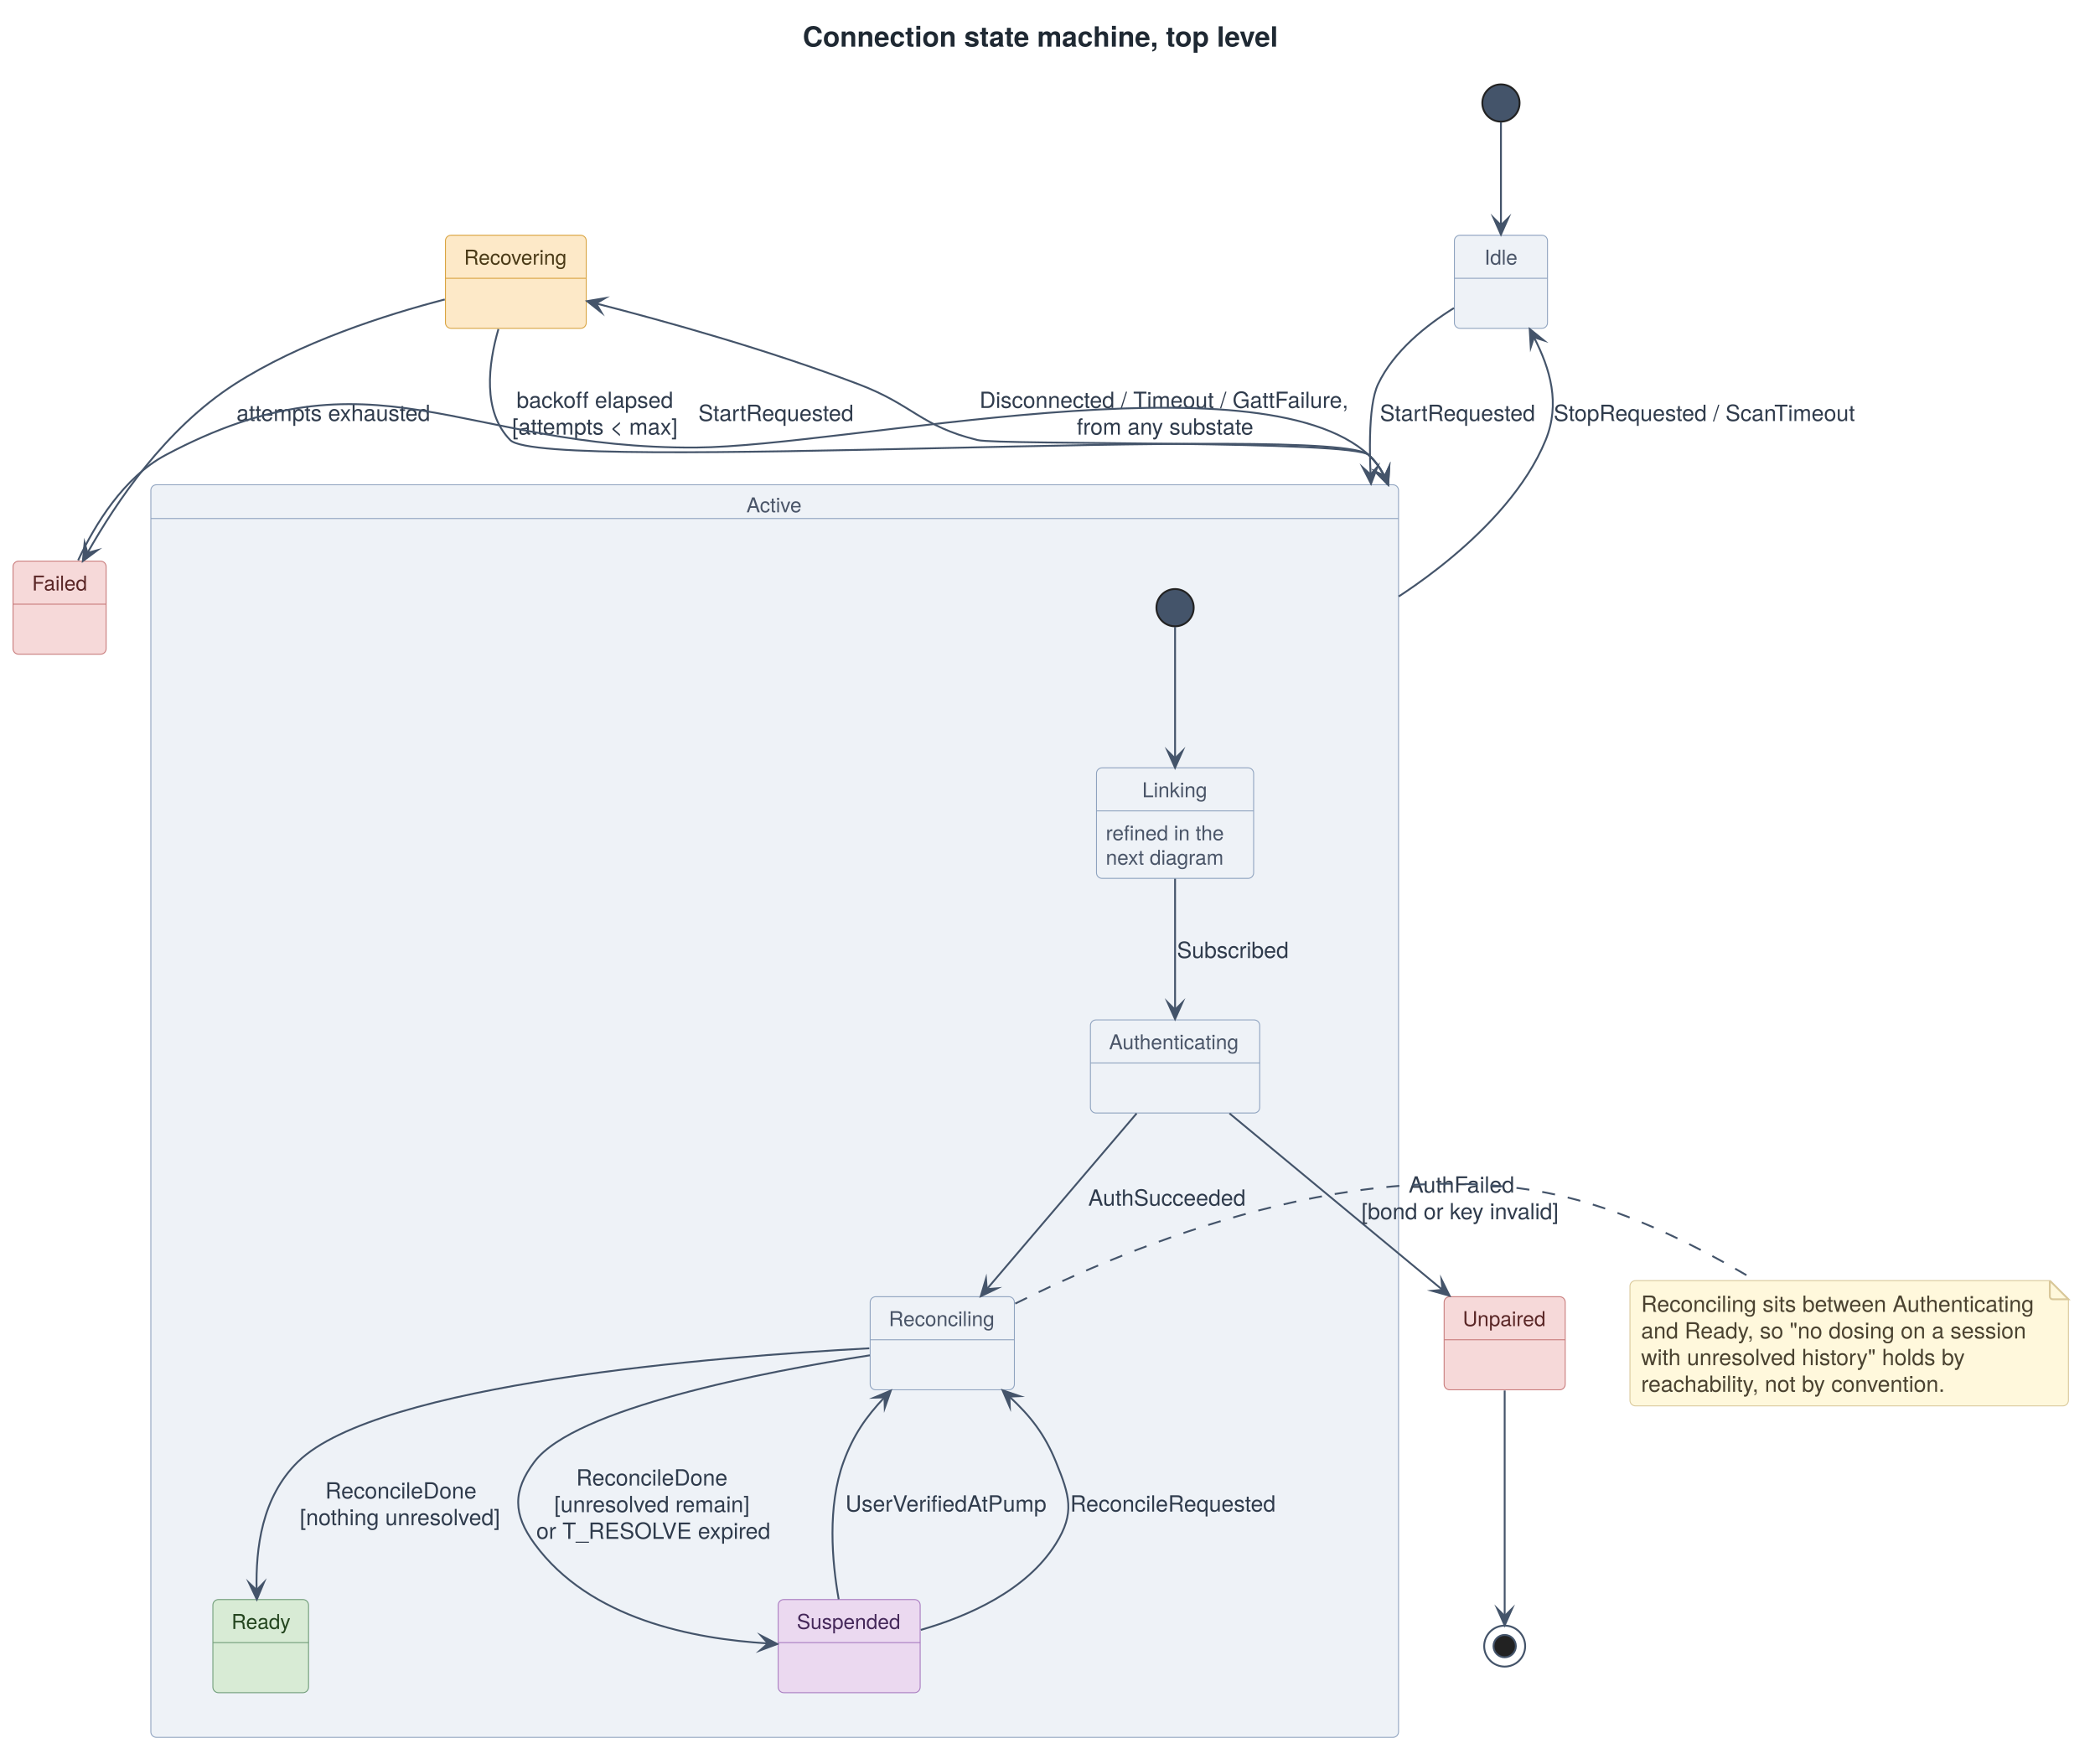
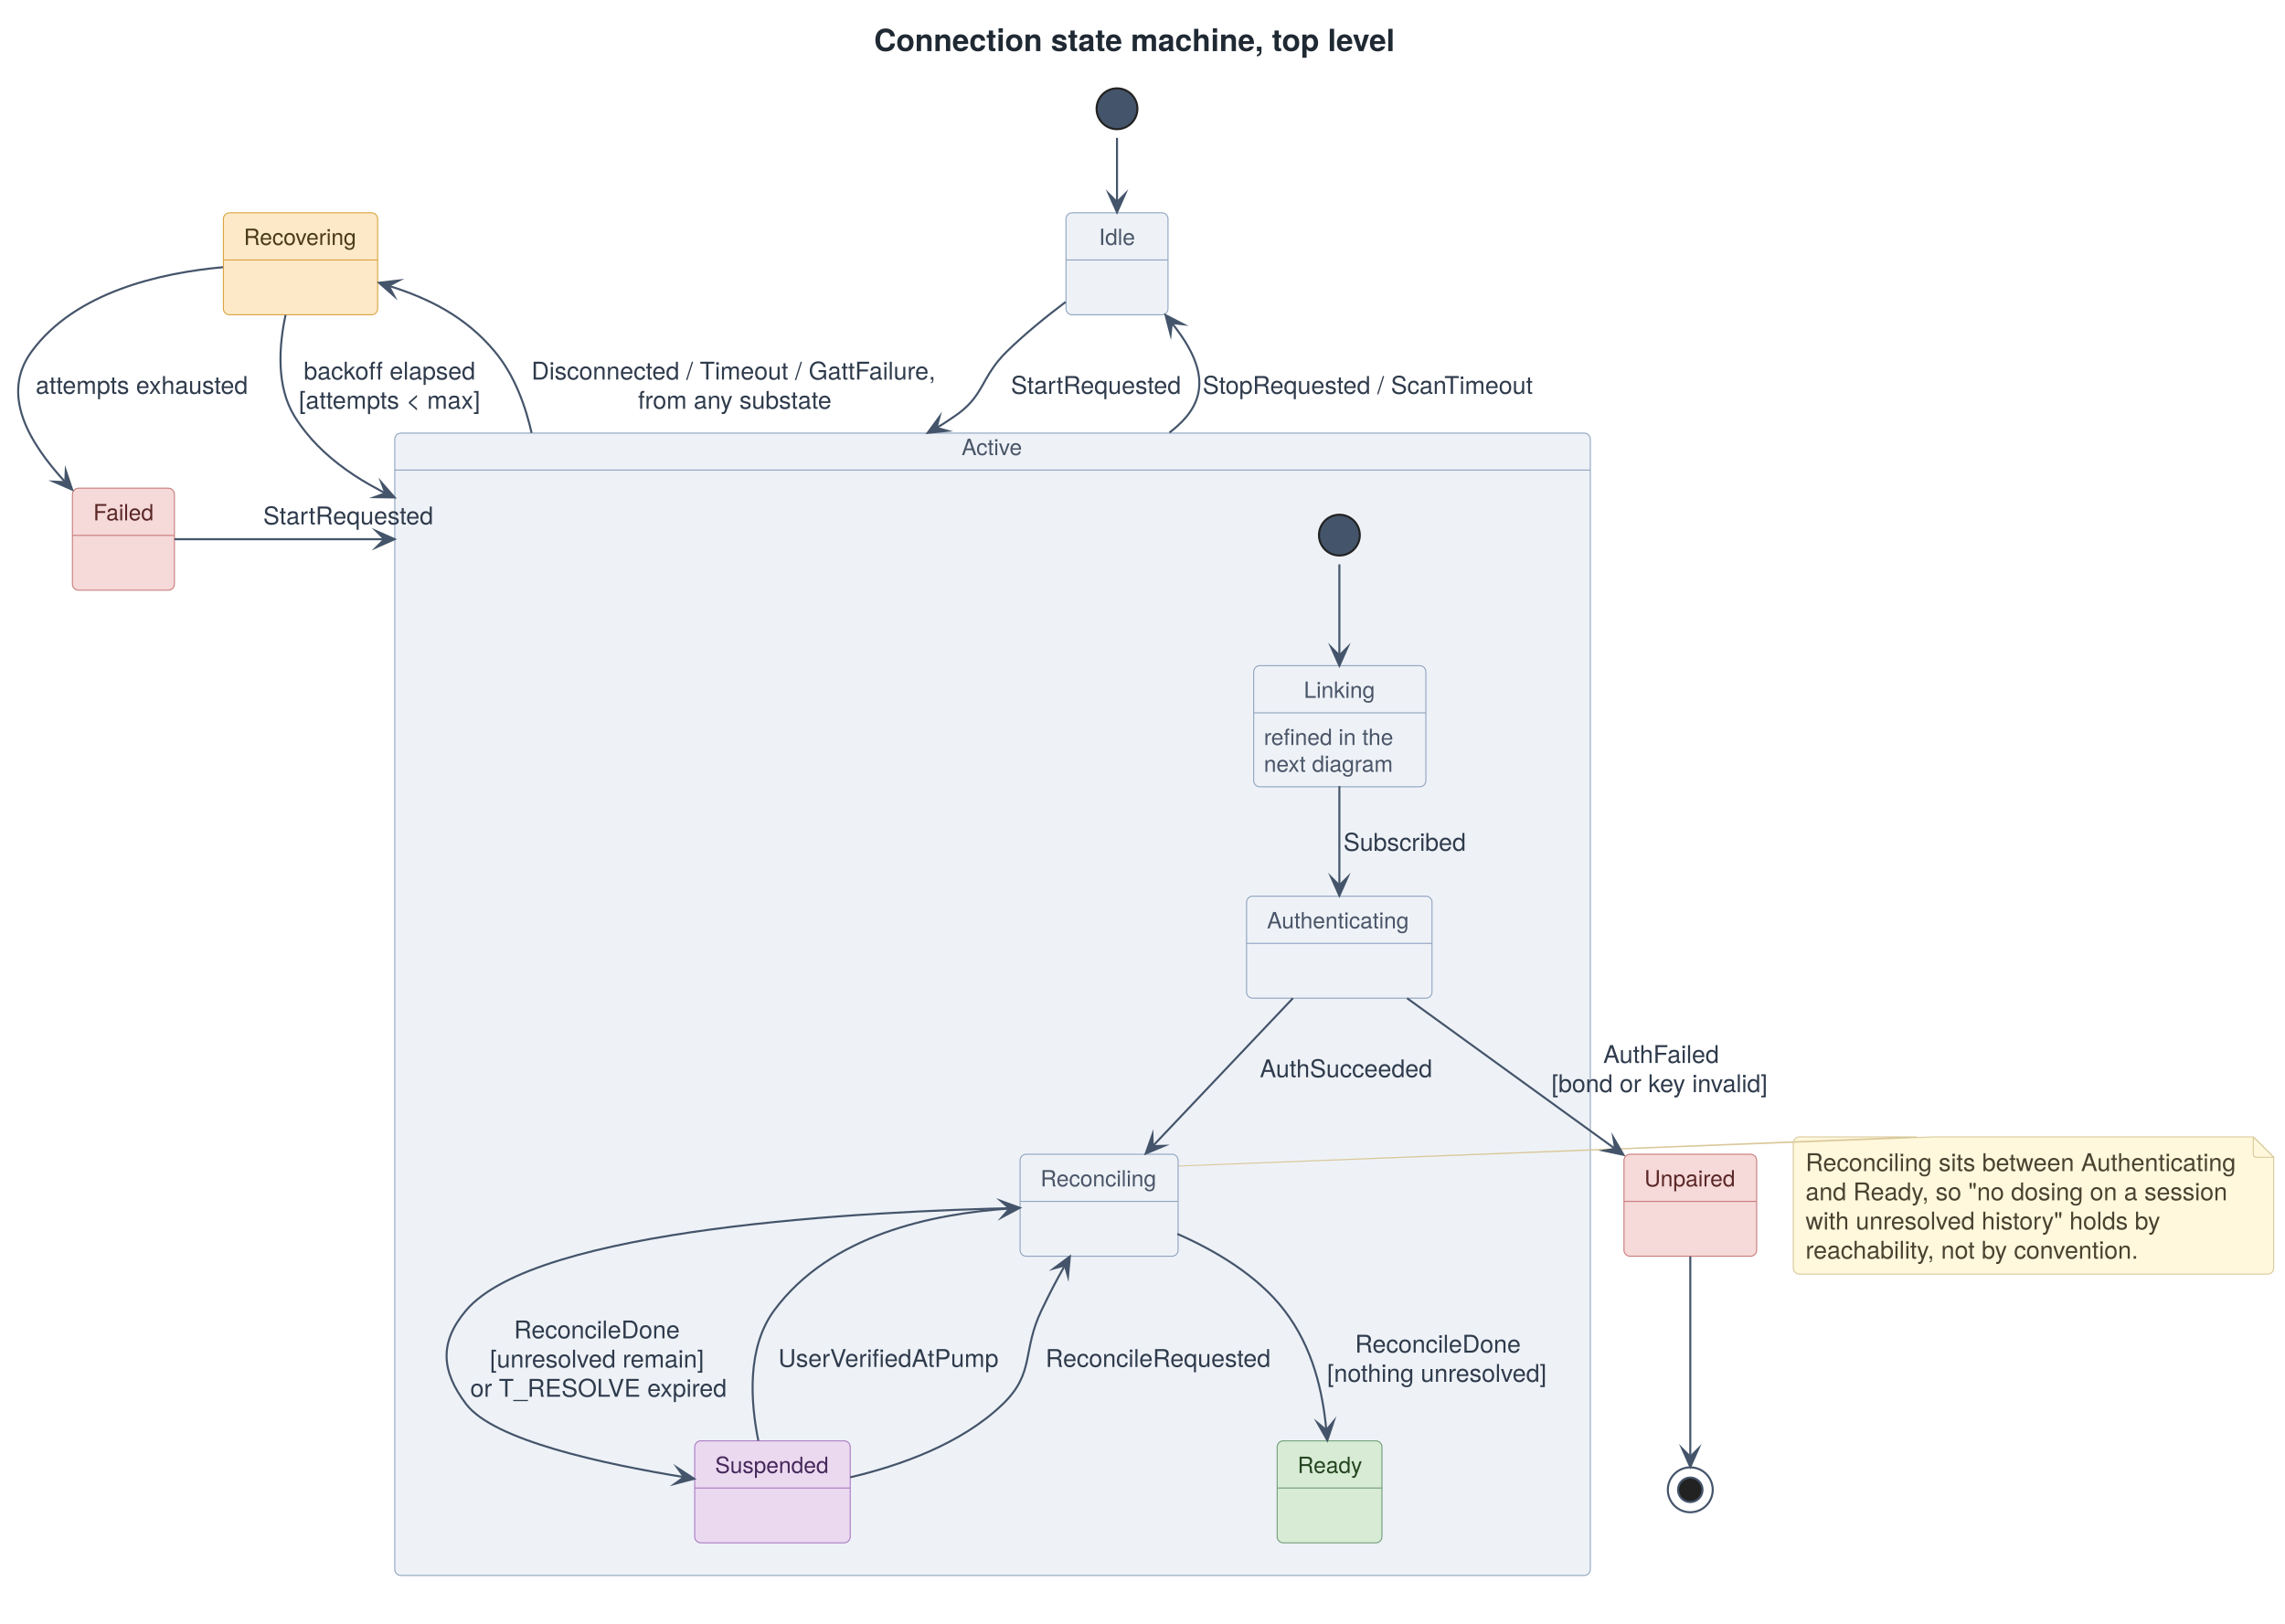
- <svg xmlns="http://www.w3.org/2000/svg" version="1.1" data-diagram-type="STATE" style="width:1125px;height:947px;background:#FFFFFF;" width="1125px" height="947px" viewBox="0 0 1125 947" zoomAndPan="magnify" preserveAspectRatio="none" contentStyleType="text/css">
+ <svg xmlns="http://www.w3.org/2000/svg" version="1.1" data-diagram-type="STATE" style="width:1120px;height:796px;background:#FFFFFF;" width="1120px" height="796px" viewBox="0 0 1120 796" zoomAndPan="magnify" preserveAspectRatio="none" contentStyleType="text/css">
  <defs />
  <g font-family="sans-serif" lengthAdjust="spacing">
    <g class="title" data-source-line="3">
-       <text x="431.05" y="25.06" fill="#1F2933" font-size="15" textLength="256.635" font-weight="700" font-family="'Helvetica Neue'">Connection state machine, top level</text>
+       <text x="428.415" y="25.06" fill="#1F2933" font-size="15" textLength="256.635" font-weight="700" font-family="'Helvetica Neue'">Connection state machine, top level</text>
    </g>
    <g class="cluster" data-qualified-name="Active" id="ent0004" data-source-line="12">
-       <path d="M84,260.315 L748,260.315 A3,3 0 0 1 751,263.315 L751,278.438 L81,278.438 L81,263.315 A3,3 0 0 1 84,260.315" fill="#EEF2F7" />
-       <path d="M81,278.438 L751,278.438 L751,929.945 A3,3 0 0 1 748,932.945 L84,932.945 A3,3 0 0 1 81,929.945 L81,278.438" fill="#EEF2F7" />
-       <rect x="81" y="260.315" width="670" height="672.63" fill="none" style="stroke:#8FA3BF;stroke-width:0.5;" rx="3" ry="3" />
-       <line x1="81" y1="278.438" x2="751" y2="278.438" style="stroke:#8FA3BF;stroke-width:0.5;" />
-       <text x="400.826" y="275.095" fill="#4A5568" font-size="11" textLength="30.349" font-family="'Helvetica Neue'">Active</text>
+       <path d="M196.501,212.315 L776.501,212.315 A3,3 0 0 1 779.501,215.315 L779.501,230.438 L193.501,230.438 L193.501,215.315 A3,3 0 0 1 196.501,212.315" fill="#EEF2F7" />
+       <path d="M193.501,230.438 L779.501,230.438 L779.501,769.315 A3,3 0 0 1 776.501,772.315 L196.501,772.315 A3,3 0 0 1 193.501,769.315 L193.501,230.438" fill="#EEF2F7" />
+       <rect x="193.501" y="212.315" width="586" height="560" fill="none" style="stroke:#8FA3BF;stroke-width:0.5;" rx="3" ry="3" />
+       <line x1="193.501" y1="230.438" x2="779.501" y2="230.438" style="stroke:#8FA3BF;stroke-width:0.5;" />
+       <text x="471.326" y="223.095" fill="#4A5568" font-size="11" textLength="30.349" font-family="'Helvetica Neue'">Active</text>
+     </g>
+     <g class="entity" data-qualified-name="Recovering" id="ent0001" data-source-line="5">
+       <rect x="109.501" y="104.315" width="75.605" height="50" fill="#FDE9C8" style="stroke:#D9A441;stroke-width:0.5;" rx="3" ry="3" />
+       <line x1="109.501" y1="127.438" x2="185.106" y2="127.438" style="stroke:#D9A441;stroke-width:0.5;" />
+       <text x="119.501" y="120.095" fill="#4A3A17" font-size="11" textLength="55.605" font-family="'Helvetica Neue'">Recovering</text>
+     </g>
+     <g class="entity" data-qualified-name="Failed" id="ent0002" data-source-line="6">
+       <rect x="35.501" y="239.315" width="50" height="50" fill="#F6D9D9" style="stroke:#C87B7B;stroke-width:0.5;" rx="3" ry="3" />
+       <line x1="35.501" y1="262.438" x2="85.501" y2="262.438" style="stroke:#C87B7B;stroke-width:0.5;" />
+       <text x="45.733" y="255.095" fill="#5A2626" font-size="11" textLength="29.535" font-family="'Helvetica Neue'">Failed</text>
+     </g>
+     <g class="entity" data-qualified-name="Unpaired" id="ent0003" data-source-line="7">
+       <rect x="796.001" y="565.815" width="65.023" height="50" fill="#F6D9D9" style="stroke:#C87B7B;stroke-width:0.5;" rx="3" ry="3" />
+       <line x1="796.001" y1="588.938" x2="861.024" y2="588.938" style="stroke:#C87B7B;stroke-width:0.5;" />
+       <text x="806.001" y="581.595" fill="#5A2626" font-size="11" textLength="45.023" font-family="'Helvetica Neue'">Unpaired</text>
+     </g>
+     <g class="start_entity" data-qualified-name=".start." id="ent0008" data-source-line="9">
+       <ellipse cx="547.501" cy="53.315" rx="10" ry="10" fill="#44546A" style="stroke:#222;stroke-width:1;" />
+     </g>
+     <g class="entity" data-qualified-name="Idle" id="ent0009" data-source-line="9">
+       <rect x="522.501" y="104.315" width="50" height="50" fill="#EEF2F7" style="stroke:#8FA3BF;stroke-width:0.5;" rx="3" ry="3" />
+       <line x1="522.501" y1="127.438" x2="572.501" y2="127.438" style="stroke:#8FA3BF;stroke-width:0.5;" />
+       <text x="538.64" y="120.095" fill="#4A5568" font-size="11" textLength="17.721" font-family="'Helvetica Neue'">Idle</text>
+     </g>
+     <g class="end_entity" data-qualified-name=".end." id="ent0028" data-source-line="35">
+       <ellipse cx="828.501" cy="730.315" rx="11" ry="11" fill="none" style="stroke:#44546A;stroke-width:1;" />
+       <ellipse cx="828.501" cy="730.315" rx="6" ry="6" fill="#222" style="stroke:#44546A;stroke-width:1;" />
+     </g>
+     <g class="entity" data-qualified-name="GMN30" id="ent0031" data-source-line="38">
+       <path d="M879.001,560.315 L879.001,621.579 A3,3 0 0 0 882.001,624.579 L1111.465,624.579 A3,3 0 0 0 1114.465,621.579 L1114.465,567.315 L1104.465,557.315 L947.523,557.315 L577.425,571.603 L939.523,557.315 L882.001,557.315 A3,3 0 0 0 879.001,560.315" style="stroke:#D9C89A;stroke-width:0.5;" fill="#FFF8DC" />
+       <path d="M1104.465,557.315 L1104.465,565.815 A1.5,1.5 0 0 0 1105.965,567.315 L1114.465,567.315 L1104.465,557.315" style="stroke:#D9C89A;stroke-width:0.5;" fill="#FFF8DC" />
+       <text x="885.001" y="574.075" fill="#4A4230" font-size="12" textLength="214.464" font-family="'Helvetica Neue'">Reconciling sits between Authenticating</text>
+       <text x="885.001" y="588.391" fill="#4A4230" font-size="12" textLength="209.604" font-family="'Helvetica Neue'">and Ready, so "no dosing on a session</text>
+       <text x="885.001" y="602.707" fill="#4A4230" font-size="12" textLength="178.02" font-family="'Helvetica Neue'">with unresolved history" holds by</text>
+       <text x="885.001" y="617.023" fill="#4A4230" font-size="12" textLength="167.592" font-family="'Helvetica Neue'">reachability, not by convention.</text>
    </g>
    <g class="entity" data-qualified-name="Active.Linking" id="ent0005" data-source-line="13">
-       <rect x="588.81" y="412.315" width="84.383" height="59.369" fill="#EEF2F7" style="stroke:#8FA3BF;stroke-width:0.5;" rx="3" ry="3" />
-       <line x1="588.81" y1="435.438" x2="673.193" y2="435.438" style="stroke:#8FA3BF;stroke-width:0.5;" />
-       <text x="613.374" y="428.095" fill="#4A5568" font-size="11" textLength="35.255" font-family="'Helvetica Neue'">Linking</text>
-       <text x="593.81" y="451.218" fill="#4A5568" font-size="11" textLength="63.976" font-family="'Helvetica Neue'">refined in the</text>
-       <text x="593.81" y="464.341" fill="#4A5568" font-size="11" textLength="64.383" font-family="'Helvetica Neue'">next diagram</text>
+       <rect x="614.501" y="326.315" width="84.383" height="59.369" fill="#EEF2F7" style="stroke:#8FA3BF;stroke-width:0.5;" rx="3" ry="3" />
+       <line x1="614.501" y1="349.438" x2="698.884" y2="349.438" style="stroke:#8FA3BF;stroke-width:0.5;" />
+       <text x="639.065" y="342.095" fill="#4A5568" font-size="11" textLength="35.255" font-family="'Helvetica Neue'">Linking</text>
+       <text x="619.501" y="365.218" fill="#4A5568" font-size="11" textLength="63.976" font-family="'Helvetica Neue'">refined in the</text>
+       <text x="619.501" y="378.341" fill="#4A5568" font-size="11" textLength="64.383" font-family="'Helvetica Neue'">next diagram</text>
    </g>
    <g class="entity" data-qualified-name="Active.Ready" id="ent0006" data-source-line="14">
-       <rect x="114.31" y="858.945" width="51.372" height="50" fill="#D8EBD5" style="stroke:#6F9C78;stroke-width:0.5;" rx="3" ry="3" />
-       <line x1="114.31" y1="882.068" x2="165.682" y2="882.068" style="stroke:#6F9C78;stroke-width:0.5;" />
-       <text x="124.31" y="874.725" fill="#24451F" font-size="11" textLength="31.372" font-family="'Helvetica Neue'">Ready</text>
+       <rect x="626.001" y="706.315" width="51.372" height="50" fill="#D8EBD5" style="stroke:#6F9C78;stroke-width:0.5;" rx="3" ry="3" />
+       <line x1="626.001" y1="729.438" x2="677.373" y2="729.438" style="stroke:#6F9C78;stroke-width:0.5;" />
+       <text x="636.001" y="722.095" fill="#24451F" font-size="11" textLength="31.372" font-family="'Helvetica Neue'">Ready</text>
    </g>
    <g class="entity" data-qualified-name="Active.Suspended" id="ent0007" data-source-line="15">
-       <rect x="417.88" y="858.945" width="76.243" height="50" fill="#EBD9F0" style="stroke:#A87BC0;stroke-width:0.5;" rx="3" ry="3" />
-       <line x1="417.88" y1="882.068" x2="494.123" y2="882.068" style="stroke:#A87BC0;stroke-width:0.5;" />
-       <text x="427.88" y="874.725" fill="#45285A" font-size="11" textLength="56.243" font-family="'Helvetica Neue'">Suspended</text>
+       <rect x="340.501" y="706.315" width="76.243" height="50" fill="#EBD9F0" style="stroke:#A87BC0;stroke-width:0.5;" rx="3" ry="3" />
+       <line x1="340.501" y1="729.438" x2="416.744" y2="729.438" style="stroke:#A87BC0;stroke-width:0.5;" />
+       <text x="350.501" y="722.095" fill="#45285A" font-size="11" textLength="56.243" font-family="'Helvetica Neue'">Suspended</text>
    </g>
    <g class="start_entity" data-qualified-name="Active..start.Active" id="ent0012" data-source-line="17">
-       <ellipse cx="631" cy="326.315" rx="10" ry="10" fill="#44546A" style="stroke:#222;stroke-width:1;" />
+       <ellipse cx="656.501" cy="262.315" rx="10" ry="10" fill="#44546A" style="stroke:#222;stroke-width:1;" />
    </g>
    <g class="entity" data-qualified-name="Active.Authenticating" id="ent0014" data-source-line="18">
-       <rect x="585.55" y="547.685" width="90.906" height="50" fill="#EEF2F7" style="stroke:#8FA3BF;stroke-width:0.5;" rx="3" ry="3" />
-       <line x1="585.55" y1="570.808" x2="676.456" y2="570.808" style="stroke:#8FA3BF;stroke-width:0.5;" />
-       <text x="595.55" y="563.465" fill="#4A5568" font-size="11" textLength="70.906" font-family="'Helvetica Neue'">Authenticating</text>
+       <rect x="611.001" y="439.315" width="90.906" height="50" fill="#EEF2F7" style="stroke:#8FA3BF;stroke-width:0.5;" rx="3" ry="3" />
+       <line x1="611.001" y1="462.438" x2="701.907" y2="462.438" style="stroke:#8FA3BF;stroke-width:0.5;" />
+       <text x="621.001" y="455.095" fill="#4A5568" font-size="11" textLength="70.906" font-family="'Helvetica Neue'">Authenticating</text>
    </g>
    <g class="entity" data-qualified-name="Active.Reconciling" id="ent0016" data-source-line="19">
-       <rect x="467.28" y="696.315" width="77.442" height="50" fill="#EEF2F7" style="stroke:#8FA3BF;stroke-width:0.5;" rx="3" ry="3" />
-       <line x1="467.28" y1="719.438" x2="544.722" y2="719.438" style="stroke:#8FA3BF;stroke-width:0.5;" />
-       <text x="477.28" y="712.095" fill="#4A5568" font-size="11" textLength="57.442" font-family="'Helvetica Neue'">Reconciling</text>
+       <rect x="500.001" y="565.815" width="77.442" height="50" fill="#EEF2F7" style="stroke:#8FA3BF;stroke-width:0.5;" rx="3" ry="3" />
+       <line x1="500.001" y1="588.938" x2="577.443" y2="588.938" style="stroke:#8FA3BF;stroke-width:0.5;" />
+       <text x="510.001" y="581.595" fill="#4A5568" font-size="11" textLength="57.442" font-family="'Helvetica Neue'">Reconciling</text>
    </g>
-     <g class="entity" data-qualified-name="Recovering" id="ent0001" data-source-line="5">
-       <rect x="239.2" y="126.315" width="75.605" height="50" fill="#FDE9C8" style="stroke:#D9A441;stroke-width:0.5;" rx="3" ry="3" />
-       <line x1="239.2" y1="149.438" x2="314.805" y2="149.438" style="stroke:#D9A441;stroke-width:0.5;" />
-       <text x="249.2" y="142.095" fill="#4A3A17" font-size="11" textLength="55.605" font-family="'Helvetica Neue'">Recovering</text>
+     <g class="link" data-entity-1="ent0008" data-entity-2="ent0009" id="lnk10" data-link-type="dependency">
+       <polygon points="547.501,104.039,551.501,95.039,547.501,99.039,543.501,95.039,547.501,104.039" fill="#44546A" style="stroke:#44546A;stroke-width:1;stroke-linejoin:miter;stroke-miterlimit:10;" />
+       <path d="M547.501,67.565 C547.501,77.294 547.501,86.699 547.501,99.039" style="stroke:#44546A;stroke-width:1;" fill="none" />
    </g>
-     <g class="entity" data-qualified-name="Failed" id="ent0002" data-source-line="6">
-       <rect x="7" y="301.315" width="50" height="50" fill="#F6D9D9" style="stroke:#C87B7B;stroke-width:0.5;" rx="3" ry="3" />
-       <line x1="7" y1="324.438" x2="57" y2="324.438" style="stroke:#C87B7B;stroke-width:0.5;" />
-       <text x="17.233" y="317.095" fill="#5A2626" font-size="11" textLength="29.535" font-family="'Helvetica Neue'">Failed</text>
+     <g class="link" data-entity-1="ent0009" data-entity-2="ent0004" id="lnk11" data-link-type="dependency">
+       <polygon points="454.691,212.197,464.49,211.204,459.032,209.716,460.52,204.258,454.691,212.197" fill="#44546A" style="stroke:#44546A;stroke-width:1;stroke-linejoin:miter;stroke-miterlimit:10;" />
+       <path d="M522.331,148.013 C512.894,155.123 502.327,163.674 493.501,172.315 C480.406,185.134 482.772,194.186 467.501,204.315 C463.352,207.066 463.415,207.211 459.032,209.716" style="stroke:#44546A;stroke-width:1;" fill="none" />
+       <text x="495.501" y="193.075" fill="#2F3B4C" font-size="12" textLength="84.012" font-family="'Helvetica Neue'">StartRequested</text>
    </g>
-     <g class="entity" data-qualified-name="Unpaired" id="ent0003" data-source-line="7">
-       <rect x="775.49" y="696.315" width="65.023" height="50" fill="#F6D9D9" style="stroke:#C87B7B;stroke-width:0.5;" rx="3" ry="3" />
-       <line x1="775.49" y1="719.438" x2="840.513" y2="719.438" style="stroke:#C87B7B;stroke-width:0.5;" />
-       <text x="785.49" y="712.095" fill="#5A2626" font-size="11" textLength="45.023" font-family="'Helvetica Neue'">Unpaired</text>
+     <g class="link" data-entity-1="ent0012" data-entity-2="ent0005" id="lnk13" data-link-type="dependency">
+       <polygon points="656.501,326.304,660.501,317.304,656.501,321.304,652.501,317.304,656.501,326.304" fill="#44546A" style="stroke:#44546A;stroke-width:1;stroke-linejoin:miter;stroke-miterlimit:10;" />
+       <path d="M656.501,276.65 C656.501,289.068 656.501,304.462 656.501,321.304" style="stroke:#44546A;stroke-width:1;" fill="none" />
    </g>
-     <g class="start_entity" data-qualified-name=".start." id="ent0008" data-source-line="9">
-       <ellipse cx="806" cy="55.315" rx="10" ry="10" fill="#44546A" style="stroke:#222;stroke-width:1;" />
+     <g class="link" data-entity-1="ent0005" data-entity-2="ent0014" id="lnk15" data-link-type="dependency">
+       <polygon points="656.501,439.032,660.501,430.032,656.501,434.032,652.501,430.032,656.501,439.032" fill="#44546A" style="stroke:#44546A;stroke-width:1;stroke-linejoin:miter;stroke-miterlimit:10;" />
+       <path d="M656.501,385.355 C656.501,402.114 656.501,418.069 656.501,434.032" style="stroke:#44546A;stroke-width:1;" fill="none" />
+       <text x="658.501" y="417.075" fill="#2F3B4C" font-size="12" textLength="61.344" font-family="'Helvetica Neue'">Subscribed</text>
    </g>
-     <g class="entity" data-qualified-name="Idle" id="ent0009" data-source-line="9">
-       <rect x="781" y="126.315" width="50" height="50" fill="#EEF2F7" style="stroke:#8FA3BF;stroke-width:0.5;" rx="3" ry="3" />
-       <line x1="781" y1="149.438" x2="831" y2="149.438" style="stroke:#8FA3BF;stroke-width:0.5;" />
-       <text x="797.14" y="142.095" fill="#4A5568" font-size="11" textLength="17.721" font-family="'Helvetica Neue'">Idle</text>
+     <g class="link" data-entity-1="ent0014" data-entity-2="ent0016" id="lnk17" data-link-type="dependency">
+       <polygon points="561.585,565.459,570.679,561.678,565.024,561.83,564.873,556.175,561.585,565.459" fill="#44546A" style="stroke:#44546A;stroke-width:1;stroke-linejoin:miter;stroke-miterlimit:10;" />
+       <path d="M633.749,489.32 C612.988,511.225 585.889,539.816 565.024,561.83" style="stroke:#44546A;stroke-width:1;" fill="none" />
+       <text x="617.501" y="528.075" fill="#2F3B4C" font-size="12" textLength="85.8" font-family="'Helvetica Neue'">AuthSucceeded</text>
    </g>
-     <g class="end_entity" data-qualified-name=".end." id="ent0028" data-source-line="35">
-       <ellipse cx="808" cy="883.945" rx="11" ry="11" fill="none" style="stroke:#44546A;stroke-width:1;" />
-       <ellipse cx="808" cy="883.945" rx="6" ry="6" fill="#222" style="stroke:#44546A;stroke-width:1;" />
+     <g class="link" data-entity-1="ent0016" data-entity-2="ent0006" id="lnk18" data-link-type="dependency">
+       <polygon points="650.597,706.028,653.713,696.685,650.116,701.051,645.75,697.454,650.597,706.028" fill="#44546A" style="stroke:#44546A;stroke-width:1;stroke-linejoin:miter;stroke-miterlimit:10;" />
+       <path d="M577.084,604.866 C595.48,612.943 616.3,625.115 629.501,642.315 C643.594,660.68 648.276,681.993 650.116,701.051" style="stroke:#44546A;stroke-width:1;" fill="none" />
+       <text x="664.175" y="663.075" fill="#2F3B4C" font-size="12" textLength="81.336" font-family="'Helvetica Neue'">ReconcileDone</text>
+       <text x="650.501" y="677.391" fill="#2F3B4C" font-size="12" textLength="108.684" font-family="'Helvetica Neue'">[nothing unresolved]</text>
    </g>
-     <g class="entity" data-qualified-name="GMN30" id="ent0031" data-source-line="38">
-       <path d="M875.27,690.685 L875.27,751.949 A3,3 0 0 0 878.27,754.949 L1107.734,754.949 A3,3 0 0 0 1110.734,751.949 L1110.734,697.685 L1100.734,687.685 L878.27,687.685 A3,3 0 0 0 875.27,690.685" style="stroke:#D9C89A;stroke-width:0.5;" fill="#FFF8DC" />
-       <path d="M1100.734,687.685 L1100.734,696.185 A1.5,1.5 0 0 0 1102.234,697.685 L1110.734,697.685 L1100.734,687.685" style="stroke:#D9C89A;stroke-width:1;" fill="#FFF8DC" />
-       <text x="881.27" y="704.445" fill="#4A4230" font-size="12" textLength="214.464" font-family="'Helvetica Neue'">Reconciling sits between Authenticating</text>
-       <text x="881.27" y="718.761" fill="#4A4230" font-size="12" textLength="209.604" font-family="'Helvetica Neue'">and Ready, so "no dosing on a session</text>
-       <text x="881.27" y="733.077" fill="#4A4230" font-size="12" textLength="178.02" font-family="'Helvetica Neue'">with unresolved history" holds by</text>
-       <text x="881.27" y="747.393" fill="#4A4230" font-size="12" textLength="167.592" font-family="'Helvetica Neue'">reachability, not by convention.</text>
+     <g class="link" data-entity-1="ent0016" data-entity-2="ent0007" id="lnk19" data-link-type="dependency">
+       <polygon points="340.225,724.905,331.988,719.507,335.291,724.099,330.698,727.402,340.225,724.905" fill="#44546A" style="stroke:#44546A;stroke-width:1;stroke-linejoin:miter;stroke-miterlimit:10;" />
+       <path d="M499.951,592.151 C424.78,593.712 262.94,601.812 228.501,642.315 C215.257,657.89 216.146,672.026 228.501,688.315 C241.983,706.091 295.464,717.594 335.291,724.099" style="stroke:#44546A;stroke-width:1;" fill="none" />
+       <text x="251.945" y="656.075" fill="#2F3B4C" font-size="12" textLength="81.336" font-family="'Helvetica Neue'">ReconcileDone</text>
+       <text x="240.161" y="670.391" fill="#2F3B4C" font-size="12" textLength="104.904" font-family="'Helvetica Neue'">[unresolved remain]</text>
+       <text x="230.501" y="684.707" fill="#2F3B4C" font-size="12" textLength="124.224" font-family="'Helvetica Neue'">or T_RESOLVE expired</text>
    </g>
-     <g class="link" data-entity-1="ent0008" data-entity-2="ent0009" id="lnk10" data-source-line="9" data-link-type="dependency">
-       <path d="M806,65.665 C806,79.605 806,101.265 806,120.955" style="stroke:#44546A;stroke-width:1;" fill="none" id="*start*-to-Idle" />
-       <polygon points="806,125.955,810,116.955,806,120.955,802,116.955,806,125.955" fill="#44546A" style="stroke:#44546A;stroke-width:1;stroke-linejoin:miter;stroke-miterlimit:10;" />
+     <g class="link" data-entity-1="ent0007" data-entity-2="ent0016" id="lnk20" data-link-type="dependency">
+       <polygon points="499.825,592.081,490.572,588.706,494.837,592.423,491.12,596.688,499.825,592.081" fill="#44546A" style="stroke:#44546A;stroke-width:1;stroke-linejoin:miter;stroke-miterlimit:10;" />
+       <path d="M371.7,706.247 C367.813,687.061 366.045,660.489 379.501,642.315 C407.075,605.071 457.303,594.998 494.837,592.423" style="stroke:#44546A;stroke-width:1;" fill="none" />
+       <text x="381.501" y="670.075" fill="#2F3B4C" font-size="12" textLength="108.672" font-family="'Helvetica Neue'">UserVerifiedAtPump</text>
    </g>
-     <g class="link" data-entity-1="ent0009" data-entity-2="ent0004" id="lnk11" data-source-line="10" data-link-type="dependency">
-       <path d="M780.77,165.405 C765.92,174.635 748.43,188.515 740,206.315 C737.213,212.197 735.979,222.391 735.703,234.418 C735.565,240.432 735.666,246.903 735.933,253.524 C735.999,255.179 736.076,256.843 736.162,258.512 C736.184,258.929 735.935,254.354 735.958,254.771" style="stroke:#44546A;stroke-width:1;" fill="none" id="Idle-to-Active" />
-       <polygon points="736.229,259.764,739.736,250.561,735.958,254.771,731.747,250.994,736.229,259.764" fill="#44546A" style="stroke:#44546A;stroke-width:1;stroke-linejoin:miter;stroke-miterlimit:10;" />
-       <text x="741" y="226.075" fill="#2F3B4C" font-size="12" textLength="84.012" font-family="'Helvetica Neue'">StartRequested</text>
+     <g class="link" data-entity-1="ent0007" data-entity-2="ent0016" id="lnk21" data-link-type="dependency">
+       <polygon points="524.399,615.92,516.507,621.813,521.952,620.281,523.484,625.727,524.399,615.92" fill="#44546A" style="stroke:#44546A;stroke-width:1;stroke-linejoin:miter;stroke-miterlimit:10;" />
+       <path d="M416.742,724.184 C440.854,718.54 471.167,707.933 491.501,688.315 C507.419,672.957 500.9,662.242 510.501,642.315 C514.721,633.555 517.317,628.543 521.952,620.281" style="stroke:#44546A;stroke-width:1;" fill="none" />
+       <text x="512.501" y="670.075" fill="#2F3B4C" font-size="12" textLength="111.12" font-family="'Helvetica Neue'">ReconcileRequested</text>
    </g>
-     <g class="link" data-entity-1="ent0004" data-entity-2="ent0009" id="lnk23" data-source-line="27" data-link-type="dependency">
-       <path d="M751.106,320.288 C751.465,320.055 751.834,319.814 752.212,319.566 C752.969,319.069 753.764,318.541 754.594,317.984 C761.234,313.528 770.114,307.17 779.573,299.272 C798.49,283.477 819.725,261.525 830,236.315 C837.96,216.785 832.487,198.151 823.727,181.121" style="stroke:#44546A;stroke-width:1;" fill="none" id="Active-to-Idle" />
-       <polygon points="821.44,176.675,822,186.508,823.727,181.121,829.114,182.849,821.44,176.675" fill="#44546A" style="stroke:#44546A;stroke-width:1;stroke-linejoin:miter;stroke-miterlimit:10;" />
-       <text x="834.32" y="226.075" fill="#2F3B4C" font-size="12" textLength="165.372" font-family="'Helvetica Neue'">StopRequested / ScanTimeout</text>
+     <g class="link" data-entity-1="ent0004" data-entity-2="ent0001" id="lnk22" data-link-type="dependency">
+       <polygon points="185.793,138.611,193.186,145.118,190.564,140.105,195.577,137.484,185.793,138.611" fill="#44546A" style="stroke:#44546A;stroke-width:1;stroke-linejoin:miter;stroke-miterlimit:10;" />
+       <path d="M260.559,212.239 C260.533,212.124 260.507,212.008 260.48,211.893 C260.428,211.663 260.375,211.432 260.321,211.202 C260.105,210.279 259.88,209.356 259.645,208.432 C259.174,206.584 258.661,204.735 258.104,202.894 C256.99,199.212 255.697,195.558 254.197,192 C251.197,184.884 247.372,178.147 242.501,172.315 C228.166,155.153 210.201,146.258 190.564,140.105" style="stroke:#44546A;stroke-width:1;" fill="none" />
+       <text x="260.501" y="186.075" fill="#2F3B4C" font-size="12" textLength="201.144" font-family="'Helvetica Neue'">Disconnected / Timeout / GattFailure,</text>
+       <text x="312.725" y="200.391" fill="#2F3B4C" font-size="12" textLength="96.696" font-family="'Helvetica Neue'">from any substate</text>
    </g>
-     <g class="link" data-entity-1="ent0012" data-entity-2="ent0005" id="lnk13" data-source-line="17" data-link-type="dependency">
-       <path d="M631,336.615 C631,352.945 631,382.405 631,407.265" style="stroke:#44546A;stroke-width:1;" fill="none" id="*start*Active-to-Linking" />
-       <polygon points="631,412.265,635,403.265,631,407.265,627,403.265,631,412.265" fill="#44546A" style="stroke:#44546A;stroke-width:1;stroke-linejoin:miter;stroke-miterlimit:10;" />
+     <g class="link" data-entity-1="ent0004" data-entity-2="ent0009" id="lnk23" data-link-type="dependency">
+       <polygon points="571.284,154.445,573.768,163.975,574.401,158.354,580.022,158.987,571.284,154.445" fill="#44546A" style="stroke:#44546A;stroke-width:1;stroke-linejoin:miter;stroke-miterlimit:10;" />
+       <path d="M573.198,212.057 C573.665,211.705 574.122,211.351 574.57,210.995 C575.464,210.282 576.319,209.559 577.132,208.827 C578.758,207.363 580.218,205.859 581.501,204.315 C593.7,189.636 586.695,173.769 574.401,158.354" style="stroke:#44546A;stroke-width:1;" fill="none" />
+       <text x="589.501" y="193.075" fill="#2F3B4C" font-size="12" textLength="165.372" font-family="'Helvetica Neue'">StopRequested / ScanTimeout</text>
    </g>
-     <g class="link" data-entity-1="ent0005" data-entity-2="ent0014" id="lnk15" data-source-line="18" data-link-type="dependency">
-       <path d="M631,471.875 C631,494.555 631,520.775 631,542.225" style="stroke:#44546A;stroke-width:1;" fill="none" id="Linking-to-Authenticating" />
-       <polygon points="631,547.225,635,538.225,631,542.225,627,538.225,631,547.225" fill="#44546A" style="stroke:#44546A;stroke-width:1;stroke-linejoin:miter;stroke-miterlimit:10;" />
-       <text x="632" y="514.445" fill="#2F3B4C" font-size="12" textLength="61.344" font-family="'Helvetica Neue'">Subscribed</text>
+     <g class="link" data-entity-1="ent0014" data-entity-2="ent0003" id="lnk24" data-link-type="dependency">
+       <polygon points="795.731,566.095,790.786,557.578,791.681,563.164,786.095,564.058,795.731,566.095" fill="#44546A" style="stroke:#44546A;stroke-width:1;stroke-linejoin:miter;stroke-miterlimit:10;" />
+       <path d="M689.664,489.32 C720.219,511.437 761.252,541.138 791.681,563.164" style="stroke:#44546A;stroke-width:1;" fill="none" />
+       <text x="785.839" y="521.075" fill="#2F3B4C" font-size="12" textLength="57.12" font-family="'Helvetica Neue'">AuthFailed</text>
+       <text x="760.501" y="535.391" fill="#2F3B4C" font-size="12" textLength="107.796" font-family="'Helvetica Neue'">[bond or key invalid]</text>
    </g>
-     <g class="link" data-entity-1="ent0014" data-entity-2="ent0016" id="lnk17" data-source-line="19" data-link-type="dependency">
-       <path d="M610.36,597.895 C587.2,625.065 553.084,665.08 529.914,692.26" style="stroke:#44546A;stroke-width:1;" fill="none" id="Authenticating-to-Reconciling" />
-       <polygon points="526.67,696.065,535.553,691.811,529.914,692.26,529.465,686.621,526.67,696.065" fill="#44546A" style="stroke:#44546A;stroke-width:1;stroke-linejoin:miter;stroke-miterlimit:10;" />
-       <text x="584.37" y="647.445" fill="#2F3B4C" font-size="12" textLength="85.8" font-family="'Helvetica Neue'">AuthSucceeded</text>
+     <g class="link" data-entity-1="ent0001" data-entity-2="ent0004" id="lnk25" data-link-type="dependency">
+       <polygon points="193.401,243.857,186.906,236.453,188.861,241.762,183.553,243.717,193.401,243.857" fill="#44546A" style="stroke:#44546A;stroke-width:1;stroke-linejoin:miter;stroke-miterlimit:10;" />
+       <path d="M139.974,154.407 C136.662,169.807 135.326,189.58 144.501,204.315 C150.912,214.612 159.705,223.163 169.641,230.253 C174.609,233.798 179.862,236.977 185.246,239.827 C187.938,241.251 186.123,240.498 188.861,241.762" style="stroke:#44546A;stroke-width:1;" fill="none" />
+       <text x="148.889" y="186.075" fill="#2F3B4C" font-size="12" textLength="85.788" font-family="'Helvetica Neue'">backoff elapsed</text>
+       <text x="146.501" y="200.391" fill="#2F3B4C" font-size="12" textLength="90.564" font-family="'Helvetica Neue'">[attempts &lt; max]</text>
    </g>
-     <g class="link" data-entity-1="ent0016" data-entity-2="ent0006" id="lnk18" data-source-line="20" data-link-type="dependency">
-       <path d="M466.81,724.025 C385.63,728.405 203.1,742.795 160,784.945 C140.51,804.005 137.284,831.546 137.804,853.866" style="stroke:#44546A;stroke-width:1;" fill="none" id="Reconciling-to-Ready" />
-       <polygon points="137.92,858.865,141.709,849.774,137.804,853.866,133.711,849.961,137.92,858.865" fill="#44546A" style="stroke:#44546A;stroke-width:1;stroke-linejoin:miter;stroke-miterlimit:10;" />
-       <text x="174.674" y="804.705" fill="#2F3B4C" font-size="12" textLength="81.336" font-family="'Helvetica Neue'">ReconcileDone</text>
-       <text x="161" y="819.021" fill="#2F3B4C" font-size="12" textLength="108.684" font-family="'Helvetica Neue'">[nothing unresolved]</text>
+     <g class="link" data-entity-1="ent0001" data-entity-2="ent0002" id="lnk26" data-link-type="dependency">
+       <polygon points="35.364,240.022,32.227,230.686,31.984,236.337,26.332,236.094,35.364,240.022" fill="#44546A" style="stroke:#44546A;stroke-width:1;stroke-linejoin:miter;stroke-miterlimit:10;" />
+       <path d="M109.3,130.977 C78.452,133.781 36.793,143.196 15.501,172.315 C0,193.513 14.407,217.178 31.984,236.337" style="stroke:#44546A;stroke-width:1;" fill="none" />
+       <text x="17.501" y="193.075" fill="#2F3B4C" font-size="12" textLength="106.704" font-family="'Helvetica Neue'">attempts exhausted</text>
    </g>
-     <g class="link" data-entity-1="ent0016" data-entity-2="ent0007" id="lnk19" data-source-line="21" data-link-type="dependency">
-       <path d="M467.11,727.785 C410.22,736.675 308.67,756.215 287,784.945 C275.23,800.555 275.47,813.155 287,828.945 C316.7,869.615 372.409,880.059 412.389,882.509" style="stroke:#44546A;stroke-width:1;" fill="none" id="Reconciling-to-Suspended" />
-       <polygon points="417.38,882.815,408.642,878.272,412.389,882.509,408.152,886.257,417.38,882.815" fill="#44546A" style="stroke:#44546A;stroke-width:1;stroke-linejoin:miter;stroke-miterlimit:10;" />
-       <text x="309.444" y="797.705" fill="#2F3B4C" font-size="12" textLength="81.336" font-family="'Helvetica Neue'">ReconcileDone</text>
-       <text x="297.66" y="812.021" fill="#2F3B4C" font-size="12" textLength="104.904" font-family="'Helvetica Neue'">[unresolved remain]</text>
-       <text x="288" y="826.337" fill="#2F3B4C" font-size="12" textLength="124.224" font-family="'Helvetica Neue'">or T_RESOLVE expired</text>
+     <g class="link" data-entity-1="ent0002" data-entity-2="ent0004" id="lnk27" data-link-type="dependency">
+       <polygon points="193.401,264.315,184.401,260.315,188.401,264.315,184.401,268.315,193.401,264.315" fill="#44546A" style="stroke:#44546A;stroke-width:1;stroke-linejoin:miter;stroke-miterlimit:10;" />
+       <path d="M85.515,264.315 C108.496,264.315 143.943,264.315 177.246,264.315 C181.409,264.315 185.539,264.315 189.606,264.315 C190.623,264.315 191.636,264.315 192.645,264.315 C192.897,264.315 188.149,264.315 188.401,264.315" style="stroke:#44546A;stroke-width:1;" fill="none" />
+       <text x="129.001" y="257.075" fill="#2F3B4C" font-size="12" textLength="84.012" font-family="'Helvetica Neue'">StartRequested</text>
    </g>
-     <g class="link" data-entity-1="ent0007" data-entity-2="ent0016" id="lnk20" data-source-line="22" data-link-type="dependency">
-       <path d="M450.37,858.785 C446.76,838.445 444.22,808.915 453,784.945 C458.24,770.635 464.931,760.983 474.941,750.363" style="stroke:#44546A;stroke-width:1;" fill="none" id="Suspended-to-Reconciling" />
-       <polygon points="478.37,746.725,469.286,750.531,474.941,750.363,475.108,756.018,478.37,746.725" fill="#44546A" style="stroke:#44546A;stroke-width:1;stroke-linejoin:miter;stroke-miterlimit:10;" />
-       <text x="454" y="811.705" fill="#2F3B4C" font-size="12" textLength="108.672" font-family="'Helvetica Neue'">UserVerifiedAtPump</text>
-     </g>
-     <g class="link" data-entity-1="ent0007" data-entity-2="ent0016" id="lnk21" data-source-line="23" data-link-type="dependency">
-       <path d="M494.46,875.245 C519.84,867.945 551.2,854.195 567,828.945 C577.37,812.365 574.36,803.065 567,784.945 C561,770.185 553.333,760.388 542.043,749.958" style="stroke:#44546A;stroke-width:1;" fill="none" id="Suspended-to-Reconciling-1" />
-       <polygon points="538.37,746.565,542.266,755.61,542.043,749.958,547.695,749.734,538.37,746.565" fill="#44546A" style="stroke:#44546A;stroke-width:1;stroke-linejoin:miter;stroke-miterlimit:10;" />
-       <text x="574.7" y="811.705" fill="#2F3B4C" font-size="12" textLength="111.12" font-family="'Helvetica Neue'">ReconcileRequested</text>
-     </g>
-     <g class="link" data-entity-1="ent0004" data-entity-2="ent0001" id="lnk22" data-source-line="26" data-link-type="dependency">
-       <path d="M745.17,260.033 C745.123,259.907 745.075,259.782 745.027,259.657 C744.931,259.406 744.833,259.157 744.733,258.908 C744.533,258.412 744.325,257.919 744.109,257.43 C743.678,256.452 743.214,255.491 742.716,254.549 C740.725,250.781 738.19,247.317 735,244.315 C726.5,236.305 536.35,239.065 525,236.315 C494.47,228.895 490.38,217.435 461,206.315 C411.65,187.625 357.723,172.63 320.103,162.96" style="stroke:#44546A;stroke-width:1;" fill="none" id="Active-to-Recovering" />
-       <polygon points="315.26,161.715,322.981,167.83,320.103,162.96,324.972,160.081,315.26,161.715" fill="#44546A" style="stroke:#44546A;stroke-width:1;stroke-linejoin:miter;stroke-miterlimit:10;" />
-       <text x="526" y="219.075" fill="#2F3B4C" font-size="12" textLength="201.144" font-family="'Helvetica Neue'">Disconnected / Timeout / GattFailure,</text>
-       <text x="578.224" y="233.391" fill="#2F3B4C" font-size="12" textLength="96.696" font-family="'Helvetica Neue'">from any substate</text>
-     </g>
-     <g class="link" data-entity-1="ent0001" data-entity-2="ent0004" id="lnk25" data-source-line="31" data-link-type="dependency">
-       <path d="M267.65,176.705 C262.18,195.585 258.96,221.015 274,236.315 C291.95,254.585 716.17,226.945 735,244.315 C738.22,247.284 740.778,250.721 742.786,254.47 C743.79,256.345 742.922,253.608 743.666,255.619" style="stroke:#44546A;stroke-width:1;" fill="none" id="Recovering-to-Active" />
-       <polygon points="745.4,260.308,746.03,250.48,743.666,255.619,738.527,253.254,745.4,260.308" fill="#44546A" style="stroke:#44546A;stroke-width:1;stroke-linejoin:miter;stroke-miterlimit:10;" />
-       <text x="277.388" y="219.075" fill="#2F3B4C" font-size="12" textLength="85.788" font-family="'Helvetica Neue'">backoff elapsed</text>
-       <text x="275" y="233.391" fill="#2F3B4C" font-size="12" textLength="90.564" font-family="'Helvetica Neue'">[attempts &lt; max]</text>
-     </g>
-     <g class="link" data-entity-1="ent0014" data-entity-2="ent0003" id="lnk24" data-source-line="29" data-link-type="dependency">
-       <path d="M660.23,597.895 C692.92,624.985 741.75,665.425 774.58,692.625" style="stroke:#44546A;stroke-width:1;" fill="none" id="Authenticating-to-Unpaired" />
-       <polygon points="778.43,695.815,774.052,686.993,774.58,692.625,768.948,693.153,778.43,695.815" fill="#44546A" style="stroke:#44546A;stroke-width:1;stroke-linejoin:miter;stroke-miterlimit:10;" />
-       <text x="756.438" y="640.445" fill="#2F3B4C" font-size="12" textLength="57.12" font-family="'Helvetica Neue'">AuthFailed</text>
-       <text x="731.1" y="654.761" fill="#2F3B4C" font-size="12" textLength="107.796" font-family="'Helvetica Neue'">[bond or key invalid]</text>
-     </g>
-     <g class="link" data-entity-1="ent0001" data-entity-2="ent0002" id="lnk26" data-source-line="32" data-link-type="dependency">
-       <path d="M238.84,160.805 C206.94,169.075 161.13,183.735 126,206.315 C88.79,230.225 62.393,269.644 46.953,296.924" style="stroke:#44546A;stroke-width:1;" fill="none" id="Recovering-to-Failed" />
-       <polygon points="44.49,301.275,52.404,295.413,46.953,296.924,45.442,291.472,44.49,301.275" fill="#44546A" style="stroke:#44546A;stroke-width:1;stroke-linejoin:miter;stroke-miterlimit:10;" />
-       <text x="127" y="226.075" fill="#2F3B4C" font-size="12" textLength="106.704" font-family="'Helvetica Neue'">attempts exhausted</text>
-     </g>
-     <g class="link" data-entity-1="ent0002" data-entity-2="ent0004" id="lnk27" data-source-line="33" data-link-type="dependency">
-       <path d="M41.96,300.885 C51.04,281.535 66.5,256.275 89,244.315 C200.85,184.835 247.32,241.205 374,240.315 C454.23,239.745 675.97,189.975 735,244.315 C738.158,247.221 740.685,250.572 742.686,254.224 C743.687,256.05 744.556,257.951 745.307,259.909 C745.354,260.032 743.647,255.472 743.693,255.595" style="stroke:#44546A;stroke-width:1;" fill="none" id="Failed-to-Active" />
-       <polygon points="745.447,260.277,746.036,250.446,743.693,255.595,738.544,253.252,745.447,260.277" fill="#44546A" style="stroke:#44546A;stroke-width:1;stroke-linejoin:miter;stroke-miterlimit:10;" />
-       <text x="375" y="226.075" fill="#2F3B4C" font-size="12" textLength="84.012" font-family="'Helvetica Neue'">StartRequested</text>
-     </g>
-     <g class="link" data-entity-1="ent0003" data-entity-2="ent0028" id="lnk29" data-source-line="35" data-link-type="dependency">
-       <path d="M808,746.705 C808,782.515 808,842.765 808,867.795" style="stroke:#44546A;stroke-width:1;" fill="none" id="Unpaired-to-*end*" />
-       <polygon points="808,872.795,812,863.795,808,867.795,804,863.795,808,872.795" fill="#44546A" style="stroke:#44546A;stroke-width:1;stroke-linejoin:miter;stroke-miterlimit:10;" />
-     </g>
-     <g class="link" data-entity-1="ent0016" data-entity-2="ent0031" id="lnk32" data-source-line="38" data-link-type="association">
-       <path d="M545.18,700.015 C607.69,668.745 733.83,616.795 840.5,642.685 C876.54,651.425 913.59,670.265 942.15,687.305" style="stroke:#44546A;stroke-width:1;stroke-dasharray:7,7;" fill="none" id="Reconciling-GMN30" />
+     <g class="link" data-entity-1="ent0003" data-entity-2="ent0028" id="lnk29" data-link-type="dependency">
+       <polygon points="828.501,719.076,832.501,710.076,828.501,714.076,824.501,710.076,828.501,719.076" fill="#44546A" style="stroke:#44546A;stroke-width:1;stroke-linejoin:miter;stroke-miterlimit:10;" />
+       <path d="M828.501,615.94 C828.501,646.166 828.501,691.707 828.501,714.076" style="stroke:#44546A;stroke-width:1;" fill="none" />
    </g>
  </g>
</svg>
